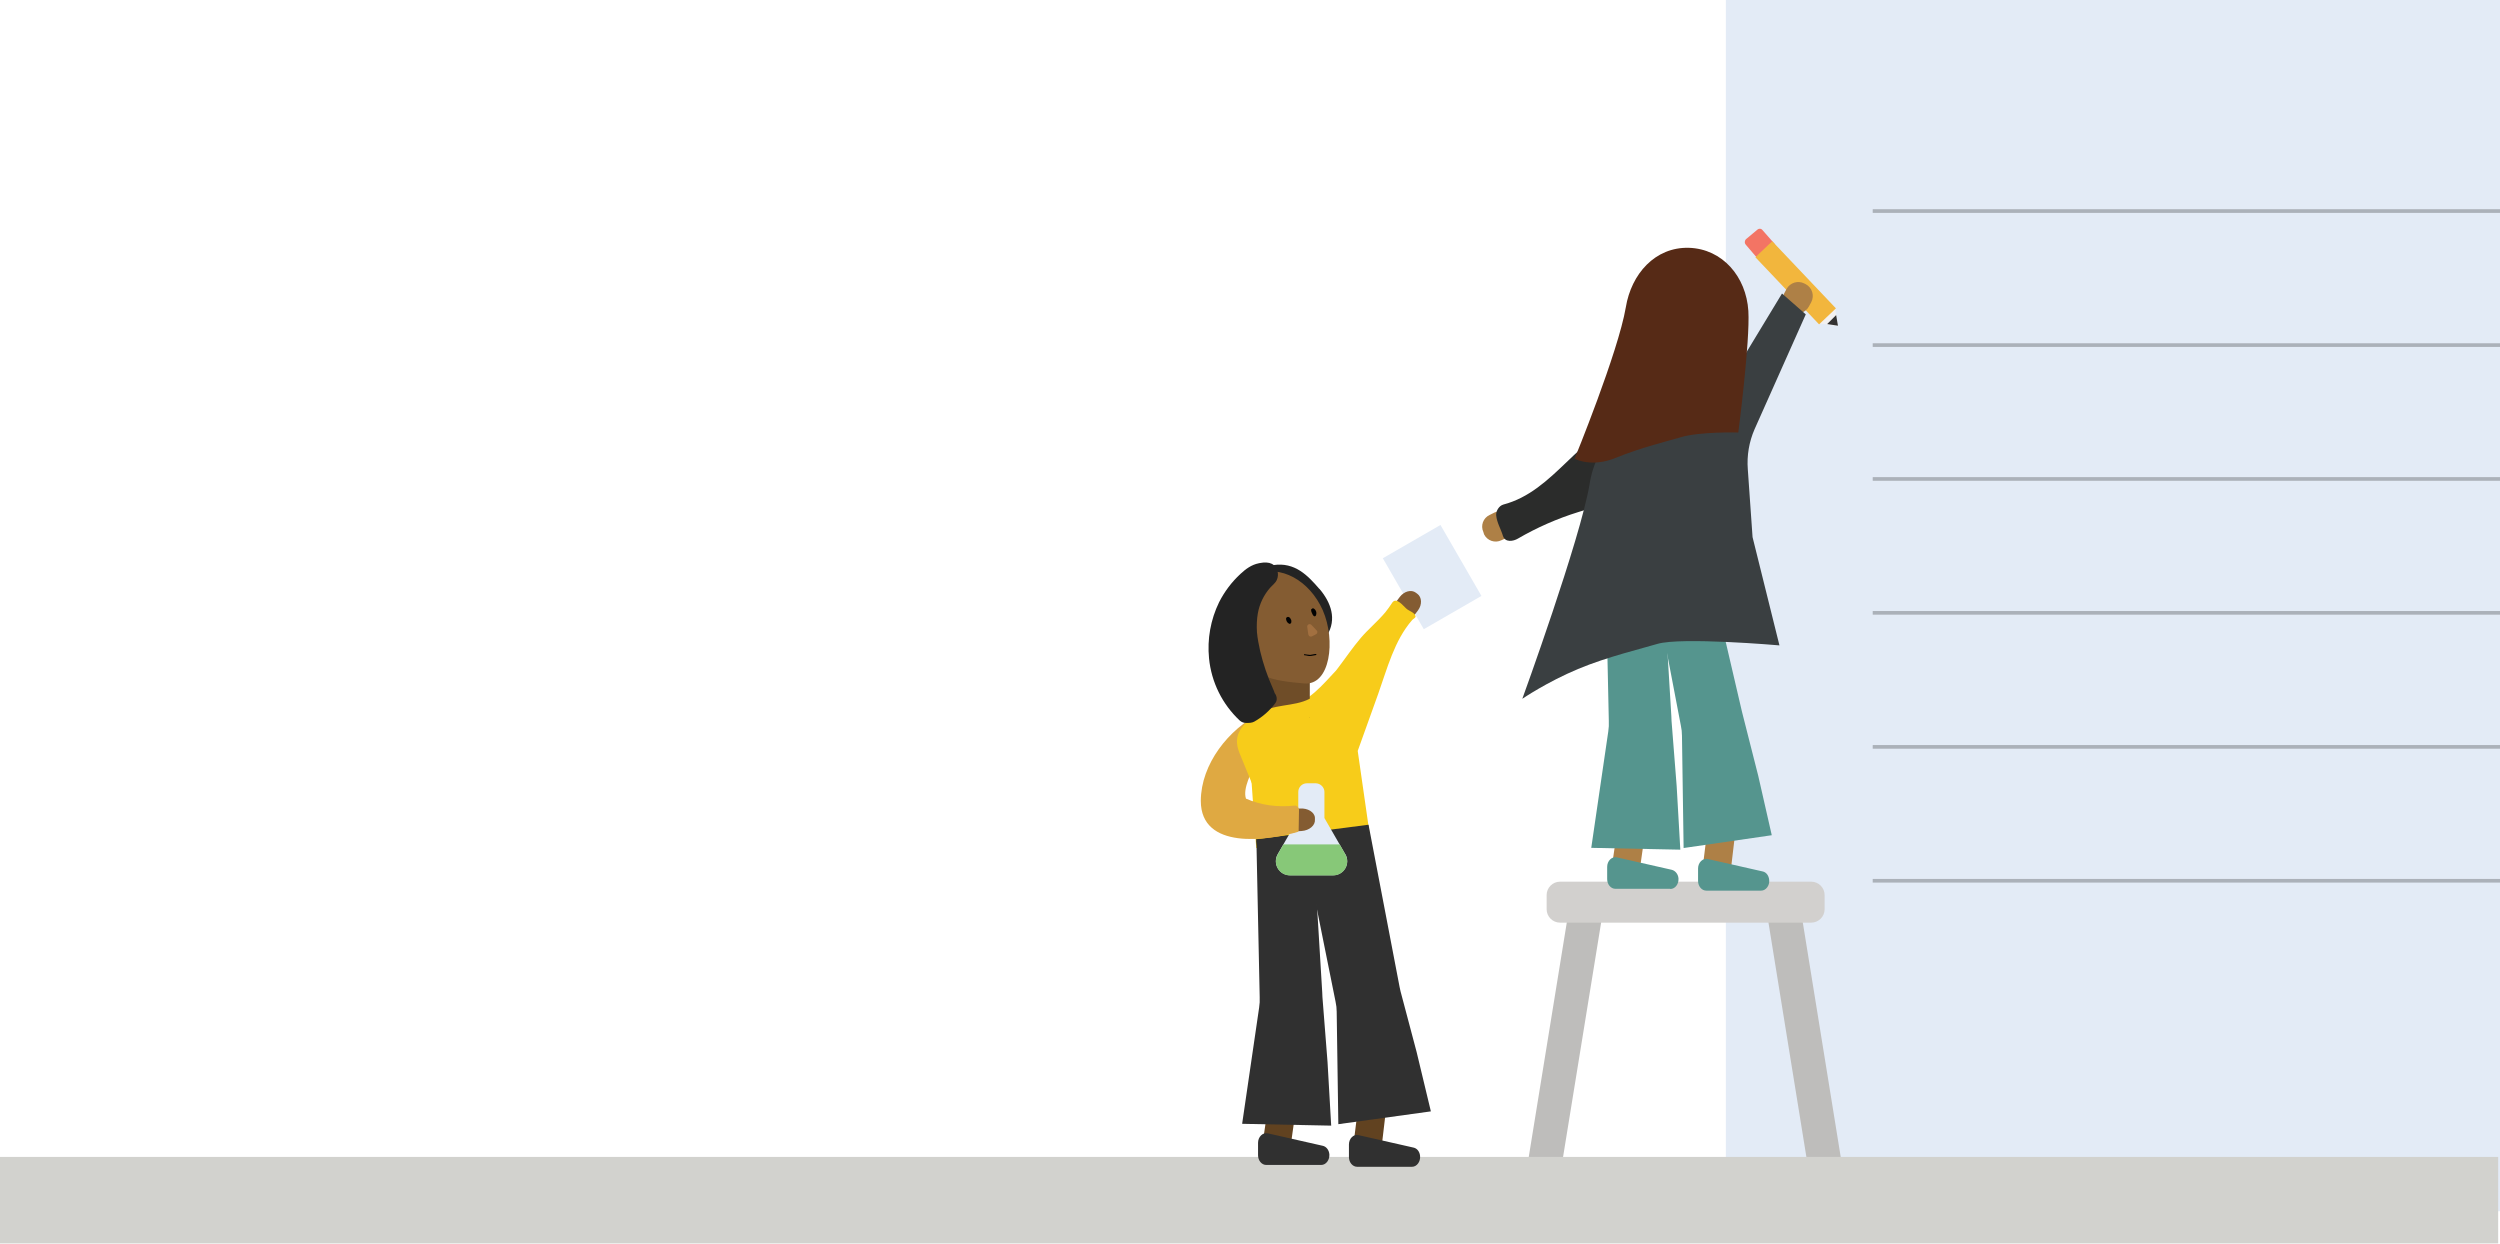
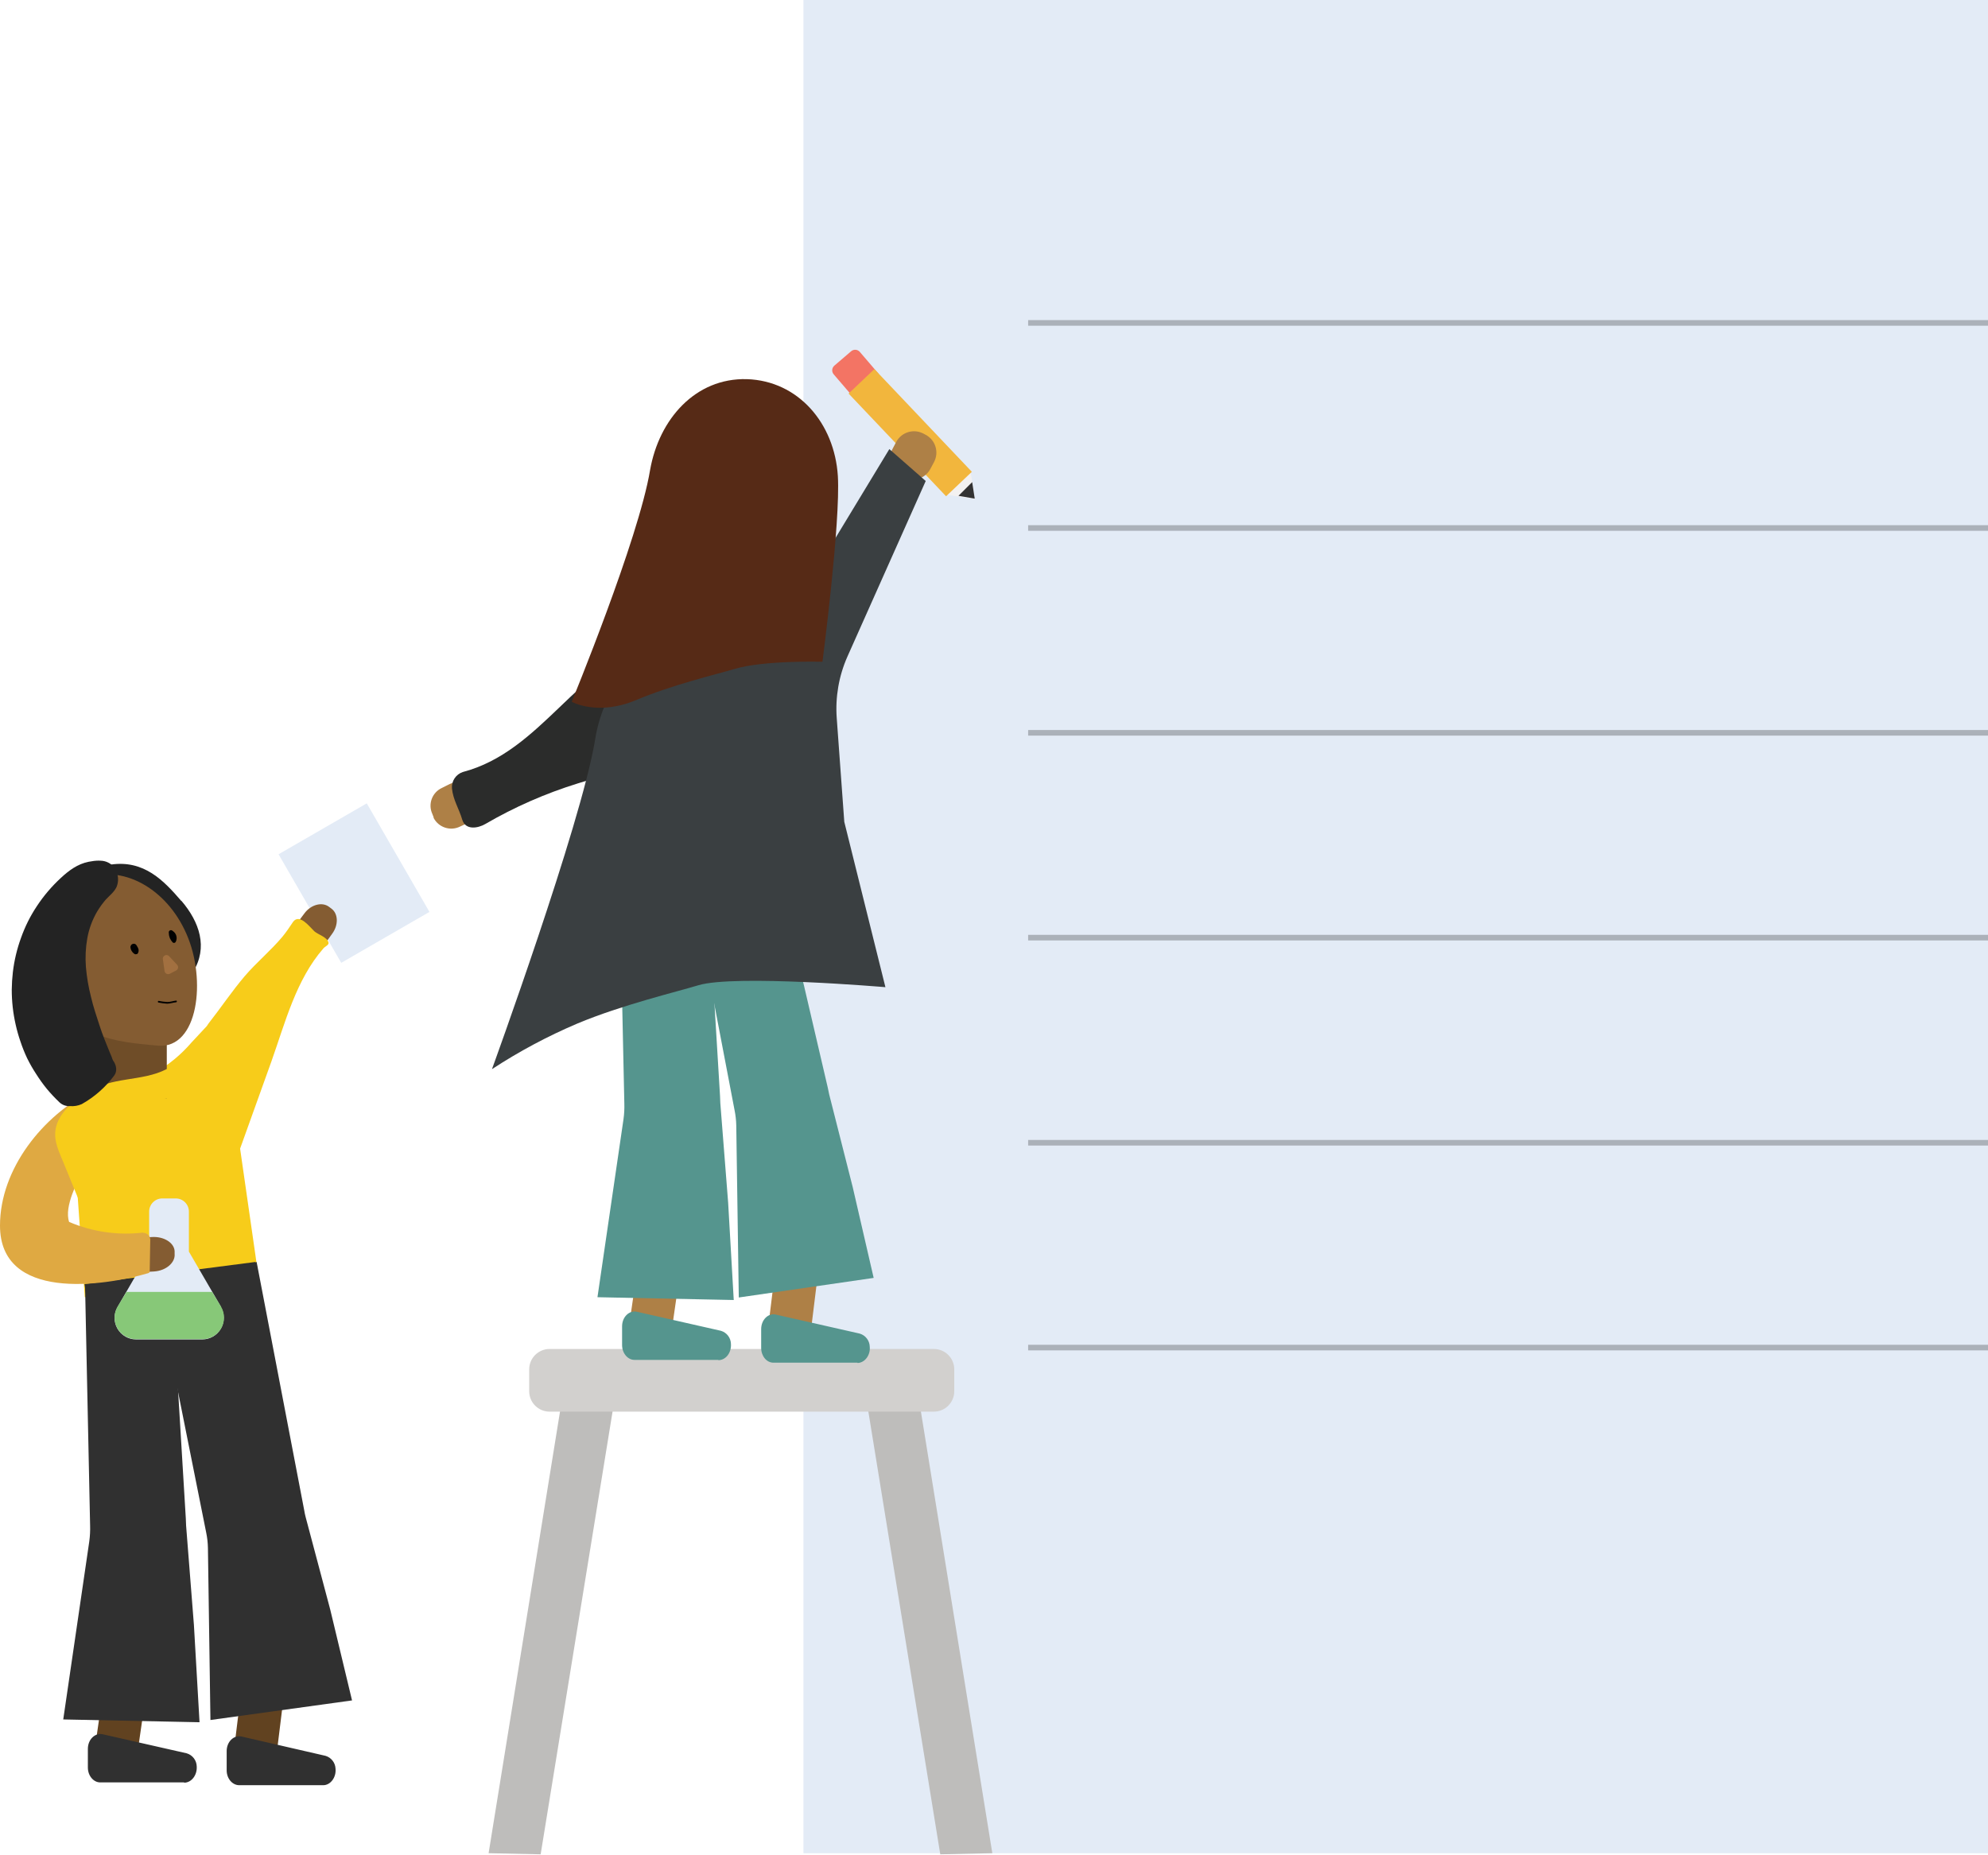
- <svg xmlns="http://www.w3.org/2000/svg" version="1.1" id="Layer_1" x="0" y="0" viewBox="0 0 1367 679.9" xml:space="preserve">
-   <style>.st0{fill:#e3ebf6}.st1{fill:#845c32}.st2{fill:#f7cc1a}.st3{fill:#010101}.st5{fill:#232323}.st6{fill:#614220}.st7{fill:#303030}.st10{fill:#bebdbb}.st12{fill:#ae8046}.st13{fill:#55958e}.st22{opacity:.3;fill:none;stroke:#282828;stroke-width:2;stroke-miterlimit:10}</style>
-   <path transform="rotate(-30 783 315.6)" class="st0" d="M764.9 293.2h36.4V338h-36.4z" />
-   <path class="st1" d="M764.8 338.6l-.8-.8c-2.5-1.8-2.7-5.9-.4-9l1.8-2.4c2.4-3.1 6.3-4.2 8.8-2.3l.8.6c2.5 1.8 2.7 5.9.4 9l-1.9 2.5c-2.3 3-6.2 4.3-8.7 2.4z" />
-   <path class="st2" d="M774 336.9c-.4-2-3.8-2.9-5-4.1-1.8-1.5-5.4-6.5-7.7-3.3-1.2 1.8-2.4 3.6-3.8 5.3-4.2 5-9.2 9.1-13.4 14-4.6 5.4-8.6 11.4-12.9 17l-.7.9-5.5 5.9c-3.9 4.1-8 8.1-12.9 10.7-4.2 1.1-8.5 1.6-12.6 3A19.6 19.6 0 00689 395l-1.2 1c-4 3.1-5.4 6.7-4.8 11.1h-.1l4 56.6 62.3-5.8-6.8-47.3 11.2-31.2c4.9-13.7 8.8-29.2 18.6-40.4.5-.6 2-1.2 1.8-2z" />
-   <path class="st3" d="M1148.4 398.3l1.5 7.2c.2.8 1.1 1.3 1.9 1 .8-.2 1.2-1 1-1.8l-1.5-7.2c-.1-.8-1-1.3-1.8-1-.8.2-1.3 1-1 1.8z" />
-   <path fill="#6f4d28" d="M689.9 370.1h26.3v22.4h-26.3z" />
-   <path class="st5" d="M721.4 322c-6.2-7.2-13.3-14.8-25.2-13-7.6 1.2-4.4 10.6 3.1 9.4 5.2-.8 10.6 7 13 9.8 3.2 4.2 6 9.3 3 14.1-3.4 5.6 6.9 10.5 10.4 5 5.3-8.7 2.2-17.8-4.3-25.4z" />
-   <path class="st5" d="M714.6 317.8c-1.9-1.6-4.7 1.2-2.7 2.7a27.3 27.3 0 0110.3 22.1c0 2.5 3.8 2.5 3.9 0a31 31 0 00-11.5-24.8z" />
-   <path class="st6" d="M753.6 626l-11.4-1.5a2 2 0 01-1.7-2.1l2.2-17.8a2 2 0 012.2-1.7l11.4 1.4a2 2 0 011.6 2.2l-2.1 17.8a2 2 0 01-2.2 1.6zM703.7 627l-11.4-1.6a2 2 0 01-1.6-2.2l2.6-17.8a2 2 0 012.1-1.6l11.4 1.6a2 2 0 011.6 2.2l-2.5 17.8a2 2 0 01-2.2 1.6z" />
-   <path class="st7" d="M782.4 607.7l-50.6 7-.9-61.5c0-1.8-.2-3.6-.6-5.4l-15.8-78.5 33.8-18.4 17 88.8.5 2.3 8.8 33.2 7.8 32.5z" />
-   <path class="st7" d="M727.9 615.5l-48.7-1 9.3-63.6c.3-1.8.4-3.8.3-5.7l-1.8-85.5 31.1 2 4.9 81 .1 2.4 2.8 35.7 2 34.8z" />
-   <path class="st7" d="M752.5 482.9l-61.1 7.9-4.6-31.9L748 451z" />
-   <path class="st0" d="M735.6 467.1l-11.4-19.8V433c0-2.5-2.2-4.7-4.8-4.7h-4.8a4.7 4.7 0 00-4.7 4.7v14.6l-11.2 19.4c-3 5.2.7 11.6 6.7 11.6h23.5c6 0 9.7-6.4 6.7-11.6z" />
-   <path class="st1" d="M700 449.6v-1c-.2-3.2 3.2-6 7.4-6.3l3.4-.2c4.3-.3 8 2 8.2 5v1c.3 3.2-3 6-7.3 6.3l-3.4.2c-4.3.3-8.1-1.9-8.3-5z" />
-   <path d="M707.9 440.5c-9.2 1-18.1-.1-26.6-3.8-1.9-5.6 3.2-14.7 5.1-19 .7-1.4 0-2.7-1.1-3.3l.2-1.2c.4-2.8.3-5.8.2-8.8.2-2.2.3-4.5.2-6.8a55 55 0 015.9-3.5c2.8-1.4.3-5.6-2.5-4.2-17.4 8.7-32.6 27.8-32.7 48 0 27 36.6 21.8 53 17 .3-.2.5-.4.5-.7l.2-11.3c0-1.2-1.1-2.6-2.4-2.4z" fill="#dfa942" />
-   <path class="st0" d="M943.7 0H1367v662.3H943.7z" />
-   <path fill="#f3f1f1" d="M1005 178.4l-1.6-10-8.5 8.4z" />
-   <path class="st10" d="M1011.3 662.3l-18.7.4L966 498.3l18.3-3zM831.1 662.3l18.7.4 26.7-164.4-18.3-3z" />
-   <path d="M990.4 504.5H853c-4 0-7.3-3.3-7.3-7.3v-7.8c0-4 3.3-7.3 7.3-7.3h137.4c4 0 7.3 3.3 7.3 7.3v7.8c0 4-3.3 7.3-7.3 7.3z" fill="#d2d0ce" />
-   <path class="st12" d="M944.5 475l-11.4-1.4a2 2 0 01-1.7-2.2l2.2-17.8a2 2 0 012.2-1.6l11.4 1.4a2 2 0 011.6 2.1l-2.1 17.8a2 2 0 01-2.2 1.7zM894.6 476l-11.4-1.6a2 2 0 01-1.6-2.2l2.6-17.7a2 2 0 012.1-1.7l11.4 1.7a2 2 0 011.6 2.2l-2.5 17.7a2 2 0 01-2.2 1.6z" />
-   <path class="st13" d="M968.8 456.7l-48.2 7-.9-61.4c0-1.9-.2-3.7-.6-5.5l-15-78.5 30.7-5.2 17.6 75.6.6 2.4 8.4 33.1 7.4 32.5z" />
-   <path class="st13" d="M918.8 464.6l-48.7-1 9.3-63.6c.3-2 .4-3.8.3-5.8l-1.8-83.5H909l4.9 81 .1 2.5 2.8 35.6 2 34.8z" />
-   <path class="st12" d="M811.5 292.2l-.4-1.3a7 7 0 013.4-9.3l2.8-1.4a7 7 0 019.4 3.4l.5 1.2a7 7 0 01-3.4 9.3l-2.8 1.3a7.1 7.1 0 01-9.5-3.2z" />
-   <path d="M897.8 237.7c2.8-3.7-.8-10.5-6.8-8.8-28.1 8.4-40.8 39.6-69 47-2.4.7-4 3.5-3.9 5.8.4 4.2 2.5 7.3 3.7 11.3 1.2 3.8 5.7 3 8.2 1.5a160 160 0 0133-14.5c10.8-3.3 21.6-6.4 31.1-12.5a5 5 0 002.3-6c.5-.6.8-1.4 1-2.3a77.9 77.9 0 00.4-21.5z" fill="#2b2c2b" />
-   <path class="st13" d="M913.3 486h-30c-2.5 0-4.5-2.4-4.5-5.3V474c0-3.3 2.6-5.8 5.3-5.2l30 6.8c2 .5 3.5 2.4 3.7 4.7.2 3.1-1.8 5.8-4.5 5.8zM963 487h-30c-2.5 0-4.5-2.4-4.5-5.3v-6.8c0-3.3 2.6-5.8 5.3-5.2l30 6.8c2 .4 3.4 2.3 3.6 4.7.3 3-1.8 5.8-4.4 5.8z" />
-   <path fill="none" stroke="#d2d2ce" stroke-miterlimit="10" d="M811.6 641.9H1061" />
-   <path fill="#d2d2ce" d="M0 632.6h1366v47.3H0z" />
-   <path d="M970 136.5l-5.9 5c-1 .8-2.4.7-3.1-.2l-6.4-7.5c-.8-.9-.7-2.3.2-3.1l6-5c.9-.9 2.3-.8 3 .2l6.5 7.4c.8 1 .7 2.4-.3 3.2z" fill="#f37464" />
-   <path transform="rotate(-43.5 981.9 154.6)" fill="#f2b63d" d="M975.5 129.3h12.7v50.6h-12.7z" />
-   <path class="st12" d="M979.3 170.6l-.7-.4a7.3 7.3 0 01-3-9.8l1.3-2.4a7.3 7.3 0 019.7-3l.8.4a7.3 7.3 0 013 9.8l-1.3 2.4a7.3 7.3 0 01-9.8 3z" />
-   <path fill="#333232" d="M1005 178.1l-1-5.8-4.9 4.9z" />
-   <path class="st7" d="M722.4 637h-30c-2.5 0-4.5-2.4-4.5-5.3v-6.8c0-3.3 2.6-5.8 5.3-5.2l30 6.8c2 .4 3.5 2.3 3.7 4.7.2 3-1.8 5.8-4.5 5.8zM772.1 638h-30c-2.5 0-4.5-2.4-4.5-5.3v-6.9c0-3.3 2.6-5.8 5.3-5.1l30 6.8c2 .4 3.4 2.3 3.6 4.6.3 3.1-1.8 5.9-4.4 5.9z" />
-   <path class="st2" d="M716.1 382.1c-8.9 4.6-20 2.5-28.3 8.5-4.8 2.7-9 6.3-10.7 10.7-1.8 4.9 0 9 1.9 13.5l7 17.1c2.4 5.7 11.8 3.2 9.4-2.6l-1.8-4.4c1.2-1 1.9-2.7 1.1-4.8a54.7 54.7 0 01-3-13.8c-.4-3.6 0-6 2-7.7 3.6-1.7 7.7-2.8 9.8-3.1.8-.2 1.4-.4 2-.8 5.2-.9 10.5-1.6 15.5-4.1 5.6-3 .7-11.4-4.9-8.5z" />
-   <path class="st1" d="M723.3 333.7c7.2 16.4 4.1 41.3-10.2 40-17.2-1.5-29.1-3.1-36.4-19.5s-2.7-34.4 10.2-40c12.9-5.7 29.1 3 36.4 19.5z" />
-   <path d="M732.5 461.7h-30.7l-3.1 5.4c-3 5.2.7 11.6 6.7 11.6h23.5c6 0 9.7-6.4 6.7-11.6l-3.1-5.4z" fill="#87c878" />
-   <path class="st5" d="M688.2 308l1.2-.2c1-.2 2.1-.3 3.2-.2 2 .1 3.8.9 4.9 2.5.5.6.8 1.4 1 2.1a7 7 0 01-.3 4.8c-.8 1.9-2.5 3-3.8 4.5a29 29 0 00-6.6 13.8c-.6 3.4-.7 6.8-.5 10.3.3 3.5 1 7 1.8 10.6a113.7 113.7 0 006.8 20l.6 1.4.5 1.4c1.2 1.5 1.6 3.8.4 5.4a37 37 0 01-11.6 10.2c-1.3.7-2.8.7-4.2.7a5 5 0 01-3.7-1.3 53.7 53.7 0 01-16.8-34 57.2 57.2 0 015.5-30.7 54.8 54.8 0 0111.7-15.5c2.9-2.7 6-5 10-5.8z" />
-   <path class="st3" d="M703.2 338.2c0 1.1.6 2.3 1.6 2.8.2.1.3.2.5.1.2 0 .3 0 .4-.2.2-.2.4-.4.4-.7v-.8c0-.4-.3-.8-.5-1.2l-.4-.5c-.3-.3-.7-.4-1-.4a1 1 0 00-.8.7c-.1.4 0 .9.4 1 .4.3.9.2 1-.2.2-.3.1-.8-.2-1l.1.1.1.1v.7h-.2l-.1.1h-.2-.1-.1.1l-.1-.1.2.2-.1-.1.4.8v-.2l.1.5v-.2V339.8l-.1.2.1-.2h1l-.4-.2h.2c-.2 0-.3-.2-.4-.3v.1l-.2-.5v.1l-.1-.6v-.2c0-.4-.4-.8-.8-.8s-.7.4-.8.8zM716.9 333.5c0 .7.2 1.2.5 1.8.2.6.5 1 .9 1.5.3.3 1 .3 1.2-.2a3 3 0 00-1.2-3.9c-.4-.2-.9 0-1 .3-.3.3-.2.8.2 1l.2.1s-.1 0 0 0l.1.2c.2.1 0 0 0 0l.3.3v.1s0 .1 0 0v.1l.1.2v.2s0-.2 0 0v.4c0 .1 0-.2 0 0V336c0 .1 0-.2 0 0l1.1-.2c0-.1 0-.1 0 0l-.1-.2-.2-.3a6.2 6.2 0 01-.3-.5v-.1l-.1-.2-.1-.3v-.4l-.1-.1s0-.3 0 0c0-.3-.1-.5-.3-.6a.7.7 0 00-1 0c-.1.1-.3.3-.2.5zM713.3 358.3c1 0 2 .5 3 .4 1.1 0 2.1-.4 3.2-.5.4 0 .4-.7 0-.6-1 0-2 .4-3.1.5-1 0-2.1-.3-3.1-.4-.4 0-.4.6 0 .6z" />
-   <path d="M714.8 342.8l.6 4.2c.2.9 1.1 1.3 1.9 1l2.3-1.2c.8-.4 1-1.5.4-2l-3-3.2c-1-.8-2.4 0-2.2 1.2z" fill="#a27040" />
-   <path class="st22" d="M1024 115.4h343M1024 188.7h343M1024 261.9h343M1024 335.1h343M1024 408.4h343M1024 481.6h343" />
-   <path d="M955.7 256.6a46 46 0 013.7-21.9l28-62.8-13-11.4-33.2 54.8a19 19 0 01-14.6 9.7l-8 .6a37.6 37.6 0 00-21.6 1.5l-6.1.5c-4.5.3-5 2.4-7.1 8a52.6 52.6 0 00-14.6 29.1c-5.1 30.3-36.8 117.4-36.8 117.4s13.5-9.2 30.5-16.3c16-6.7 35.4-11.3 43.3-13.7 13-3.9 66.8.8 66.8.8l-14.7-59.2-2.6-37.1z" fill="#3a3f41" />
-   <path d="M950.5 236.5s-21-.6-31.5 2.6c-6.4 1.9-22 5.7-35.1 11.1-13.8 5.8-22.9.6-22.9.6s23.8-58.1 28-82.8c3-18.2 16-33 34.5-32.5 18.4.6 31.3 15.8 32.5 34.5 1 16.7-5.5 66.5-5.5 66.5z" fill="#562a16" />
+ <svg xmlns="http://www.w3.org/2000/svg" id="Layer_1" data-name="Layer 1" viewBox="0 0 710.4 662.7">
+   <defs>
+     <style>.cls-1{fill:#e3ebf6}.cls-2{fill:#845c32}.cls-3{fill:#f7cc1a}.cls-4{fill:#010101}.cls-6{fill:#232323}.cls-7{fill:#614220}.cls-8{fill:#303030}.cls-11{fill:#bebdbb}.cls-13{fill:#ae8046}.cls-14{fill:#55958e}.cls-21{fill:none;stroke:#282828;stroke-miterlimit:10;stroke-width:2px;opacity:.3}</style>
+   </defs>
+   <path class="cls-1" transform="rotate(-30 126.5 315.6)" d="M108.3 293.2h36.4V338h-36.4z" />
+   <path class="cls-2" d="M108.2 338.6l-.8-.8c-2.5-1.8-2.7-5.9-.4-9l1.8-2.4c2.3-3.1 6.3-4.2 8.8-2.3l.8.6c2.5 1.8 2.6 5.9.3 9l-1.8 2.5c-2.3 3-6.2 4.3-8.7 2.4z" />
+   <path class="cls-3" d="M117.4 336.9c-.4-2-3.8-2.9-5.1-4.1-1.7-1.6-5.3-6.5-7.6-3.3-1.2 1.8-2.4 3.6-3.8 5.3-4.2 5-9.2 9.1-13.4 14-4.6 5.4-8.6 11.4-13 17l-.6.9-5.5 5.9a50 50 0 01-12.9 10.7c-4.2 1.1-8.5 1.6-12.6 3a19.7 19.7 0 00-10.5 8.6l-1.2 1c-4 3.1-5.5 6.7-4.8 11.1h-.1l4 56.6 62.3-5.8-6.8-47.3L97 379.3c4.9-13.8 8.8-29.2 18.6-40.4.5-.6 2-1.2 1.8-2z" />
+   <path class="cls-4" d="M491.8 398.3l1.5 7.2a1.5 1.5 0 001.9 1 1.5 1.5 0 001-1.8l-1.5-7.2a1.5 1.5 0 00-1.8-1 1.5 1.5 0 00-1 1.9z" />
+   <path fill="#6f4d28" d="M33.3 370.1h26.3v22.4H33.3z" />
+   <path class="cls-6" d="M64.8 322c-6.2-7.2-13.3-14.8-25.3-13-7.5 1.2-4.3 10.6 3.2 9.4 5.1-.8 10.6 7 13 9.8 3.2 4.2 6 9.3 3 14.1-3.4 5.6 6.9 10.5 10.3 5 5.4-8.7 2.3-17.8-4.2-25.4z" />
+   <path class="cls-6" d="M58 317.8c-2-1.6-4.7 1.2-2.8 2.7a27.3 27.3 0 0110.3 22.1c0 2.5 3.9 2.5 4 0A31 31 0 0058 317.8z" />
+   <rect class="cls-7" x="85" y="603.5" width="15.3" height="21.8" rx="1.9" transform="rotate(7 92.7 614.6)" />
+   <rect class="cls-7" x="35.3" y="604.5" width="15.3" height="21.8" rx="1.9" transform="rotate(8.2 43 615.7)" />
+   <path class="cls-8" d="M125.8 607.7l-50.6 7-.9-61.5a29.4 29.4 0 00-.6-5.4L58 469.3 91.7 451l17 88.7a24.2 24.2 0 00.5 2.4l8.8 33.1z" />
+   <path class="cls-8" d="M71.3 615.5l-48.7-1 9.3-63.6a34.3 34.3 0 00.3-5.7l-1.8-85.5 31.1 2 4.9 81 .1 2.5 2.8 35.6z" />
+   <path class="cls-8" d="M95.9 482.9l-61.1 7.9-4.6-31.9 61.1-7.9L96 483z" />
+   <path class="cls-1" d="M79 467.1l-11.5-19.8V433a4.7 4.7 0 00-4.7-4.7H58a4.7 4.7 0 00-4.7 4.7v14.6L42 467.1a7.7 7.7 0 006.7 11.6h23.5a7.7 7.7 0 006.7-11.6z" />
+   <path class="cls-2" d="M43.4 449.6v-1c-.2-3.2 3.1-6 7.4-6.3l3.4-.2c4.3-.3 8 2 8.2 5v1c.3 3.1-3 6-7.3 6.3l-3.4.2c-4.3.3-8.1-1.9-8.3-5z" />
+   <path d="M51.2 440.5a51.8 51.8 0 01-26.5-3.8c-1.9-5.6 3.2-14.7 5.1-19a2.6 2.6 0 00-1-3.3 8.8 8.8 0 00.1-1.2 58 58 0 00.2-8.8 41 41 0 00.2-6.8 55.8 55.8 0 016-3.5c2.7-1.4.3-5.6-2.5-4.2C15.4 398.6 0 417.7 0 438c0 27 36.6 21.8 53 17a.7.7 0 00.5-.7l.2-11.3a2.5 2.5 0 00-2.5-2.4z" fill="#dfa942" />
+   <path class="cls-1" d="M287.1 0h423.3v662.3H287.1z" />
+   <path fill="#f3f1f1" d="M348.4 178.4l-1.6-10-8.5 8.4 10 1.6z" />
+   <path class="cls-11" d="M354.7 662.3l-18.7.4-26.7-164.4 18.3-3 27 167zM174.5 662.3l18.7.4 26.7-164.4-18.3-3-27 167z" />
+   <rect x="189.1" y="482.1" width="151.9" height="22.4" rx="7.3" fill="#d2d0ce" />
+   <rect class="cls-13" x="275.9" y="452.6" width="15.3" height="21.8" rx="1.9" transform="rotate(7 283.6 463.5)" />
+   <rect class="cls-13" x="226.2" y="453.5" width="15.3" height="21.8" rx="1.9" transform="rotate(8.2 234 464.7)" />
+   <path class="cls-14" d="M312.2 456.7l-48.2 7-.9-61.5a30.4 30.4 0 00-.6-5.4l-15-78.5 30.7-5.1 17.6 75.5.5 2.4 8.4 33.1z" />
+   <path class="cls-14" d="M262.2 464.6l-48.7-1 9.3-63.6a33.2 33.2 0 00.3-5.7l-1.8-83.6h31.1l4.9 81 .1 2.5 2.8 35.6z" />
+   <path class="cls-13" d="M155 292.2l-.5-1.3a7 7 0 013.4-9.3l2.8-1.4a7 7 0 019.4 3.4l.5 1.1a7 7 0 01-3.4 9.4l-2.8 1.3a7.1 7.1 0 01-9.5-3.2z" />
+   <path d="M241.2 237.7c2.8-3.7-.9-10.5-6.8-8.8-28.1 8.4-40.8 39.6-69 47a5.7 5.7 0 00-3.9 5.8c.4 4.2 2.5 7.2 3.7 11.3 1.2 3.8 5.6 3 8.2 1.5a159.4 159.4 0 0133-14.5c10.8-3.3 21.6-6.4 31-12.6a5 5 0 002.4-5.9 5.6 5.6 0 00.9-2.3 77.9 77.9 0 00.7-20.2 7 7 0 00-.2-1.3z" fill="#2b2c2b" />
+   <path class="cls-14" d="M256.7 486h-30c-2.4 0-4.4-2.4-4.4-5.3V474c0-3.3 2.5-5.8 5.3-5.2l30 6.8a5 5 0 013.6 4.7c.2 3.1-1.8 5.8-4.5 5.8zM306.4 487h-30c-2.5 0-4.4-2.4-4.4-5.3V475c0-3.3 2.5-5.8 5.2-5.2l30 6.8a5 5 0 013.6 4.7c.3 3-1.8 5.8-4.4 5.8z" />
+   <rect x="299.7" y="126.4" width="12.3" height="14.3" rx="2.2" transform="rotate(-40.6 305.8 133.6)" fill="#f37464" />
+   <path transform="rotate(-43.5 325.3 154.6)" fill="#f2b63d" d="M318.9 129.3h12.7v50.6h-12.7z" />
+   <rect class="cls-13" x="318.7" y="154.2" width="15.3" height="17.2" rx="7.2" transform="rotate(28 326.4 162.8)" />
+   <path fill="#333232" d="M348.3 178.1l-.9-5.8-4.9 4.9 5.8 1z" />
+   <path class="cls-8" d="M65.8 637h-30c-2.4 0-4.4-2.4-4.4-5.3V625c0-3.3 2.5-5.8 5.3-5.2l30 6.8a5 5 0 013.6 4.7c.2 3-1.8 5.8-4.5 5.8zM115.5 638h-30c-2.5 0-4.5-2.4-4.5-5.3v-6.9c0-3.3 2.5-5.8 5.3-5.2l30 6.9a5 5 0 013.6 4.6c.3 3.1-1.8 5.9-4.4 5.9z" />
+   <path class="cls-3" d="M59.5 382.1c-8.9 4.6-20 2.5-28.3 8.5-4.8 2.7-9 6.3-10.7 10.7-1.9 4.9 0 9 1.9 13.5l7 17.1c2.3 5.7 11.7 3.2 9.4-2.6l-1.9-4.4a4 4 0 001.2-4.8 54.8 54.8 0 01-3.1-13.9c-.3-3.5.1-5.9 2.1-7.6a42.2 42.2 0 019.8-3.1 4.7 4.7 0 002-.8c5.2-.9 10.5-1.6 15.5-4.1 5.6-3 .7-11.4-4.9-8.5z" />
+   <path class="cls-2" d="M66.6 333.7c7.3 16.4 4.2 41.2-10.1 40-17.3-1.5-29.2-3.1-36.4-19.5s-2.7-34.4 10.2-40 29.1 3 36.3 19.5z" />
+   <path d="M75.8 461.7H45.2L42 467a7.7 7.7 0 006.8 11.6h23.5a7.7 7.7 0 006.7-11.6z" fill="#87c878" />
+   <path class="cls-6" d="M31.6 308l1.2-.2a13.2 13.2 0 013.2-.2 6.4 6.4 0 014.9 2.5 6.7 6.7 0 011 2.2 7 7 0 01-.3 4.8c-.9 1.8-2.5 3-3.8 4.4a30.7 30.7 0 00-3.1 4.3 28.9 28.9 0 00-3.5 9.5 40.8 40.8 0 00-.5 10.3 65.4 65.4 0 001.8 10.6c.8 3.5 2 7 3.1 10.4s2.4 6.5 3.7 9.7l.6 1.4a6.8 6.8 0 00.5 1.3c1.2 1.6 1.6 3.8.4 5.4a37 37 0 01-11.6 10.2 8.6 8.6 0 01-4.2.7 5 5 0 01-3.7-1.3 56.6 56.6 0 01-4.6-4.9 54.3 54.3 0 01-3.8-5.3 52.6 52.6 0 01-3.2-5.6 54 54 0 01-2.4-6 55.8 55.8 0 01-1.7-6 56.4 56.4 0 01-1.4-12.5 60 60 0 01.4-6.3 54.2 54.2 0 011.1-6.2 55.2 55.2 0 011.8-6 53.5 53.5 0 012.5-5.9 52 52 0 013.2-5.5 53.1 53.1 0 013.9-5.2 54.7 54.7 0 014.6-4.8c2.9-2.7 6-5 9.9-5.8z" />
+   <path class="cls-4" d="M46.6 338.2a3.2 3.2 0 001.6 2.8.7.7 0 00.5 0 .7.7 0 00.4-.1 1.8 1.8 0 00.4-.8 2.3 2.3 0 000-.8 3.2 3.2 0 00-.5-1.1 3 3 0 00-.4-.6 1.1 1.1 0 00-1-.3 1 1 0 00-.8.7 1 1 0 00.4 1 .8.8 0 00.8-1.2h.1l.2.2V338.7H48h.1l-.2.1h.1l-.2.1H47.7h.1-.1v-.1a1.8 1.8 0 01.1.2l-.1-.2a3.8 3.8 0 01.5.8v-.1a2.6 2.6 0 010 .4v-.2a1.4 1.4 0 010 .3v-.2a.8.8 0 01-.1.2v-.2a1.3 1.3 0 010 .2v-.1l1-.1-.3-.2h.1a2.7 2.7 0 01-.4-.3l.1.1a2.8 2.8 0 01-.3-.5v.1a3 3 0 010-.6v.2a3 3 0 010-.4.8.8 0 00-.8-.8.8.8 0 00-.8.8zM60.3 333.5a6.7 6.7 0 00.4 1.8 6 6 0 001 1.5.7.7 0 001.1-.2 3 3 0 00.2-2.2 3 3 0 00-1.3-1.7.8.8 0 10-.8 1.3l.2.1s-.1 0 0 0l.1.2c.2.2 0 0 0 0l.3.4c0 .1 0 .2 0 0v.3a1.3 1.3 0 01.1.2.6.6 0 000 .1.5.5 0 010 .3v.1c0 .2 0-.1 0 0v.3c0 .2 0-.1 0 0h1.2v-.2l-.2-.1a2.8 2.8 0 01-.2-.3 5.3 5.3 0 01-.3-.6v-.2l-.2-.4a3.4 3.4 0 010-.3 1 1 0 010-.2s0-.3 0 0a.8.8 0 00-.8-.7.8.8 0 00-.5.2.8.8 0 00-.2.5zM56.7 358.3a21.6 21.6 0 003 .4c1.1 0 2.1-.4 3.2-.5.4 0 .4-.7 0-.6-1 .1-2 .5-3.1.5a21.8 21.8 0 01-3.1-.4c-.4 0-.4.6 0 .6z" />
+   <path d="M58.2 342.8l.6 4.2a1.3 1.3 0 001.9 1l2.3-1.2a1.3 1.3 0 00.3-2l-3-3.2a1.3 1.3 0 00-2.1 1.2z" fill="#a27040" />
+   <path class="cls-21" d="M367.4 115.4h343M367.4 188.7h343M367.4 261.9h343M367.4 335.1h343M367.4 408.4h343M367.4 481.6h343" />
+   <path d="M299 256.6a46 46 0 013.8-21.9l28-62.8-13-11.4-33.2 54.8A19 19 0 01270 225l-8 .6a37 37 0 00-7-.9 37.9 37.9 0 00-14.6 2.4l-6.1.5c-4.5.3-5 2.3-7.2 8a52.7 52.7 0 00-14.5 29.1c-5.1 30.3-36.8 117.4-36.8 117.4a195 195 0 0130.5-16.3c16-6.7 35.4-11.3 43.3-13.7 13-3.9 66.8.7 66.8.7l-14.7-59.1z" fill="#3a3f41" />
+   <path d="M293.9 236.5s-21-.6-31.5 2.6c-6.4 1.9-22.1 5.6-35.1 11.1-13.9 5.8-23 .6-23 .6s23.9-58.1 28-82.8c3.2-18.2 16.2-33 34.6-32.5 18.4.6 31.3 15.8 32.5 34.6 1 16.6-5.5 66.4-5.5 66.4z" fill="#562a16" />
</svg>
